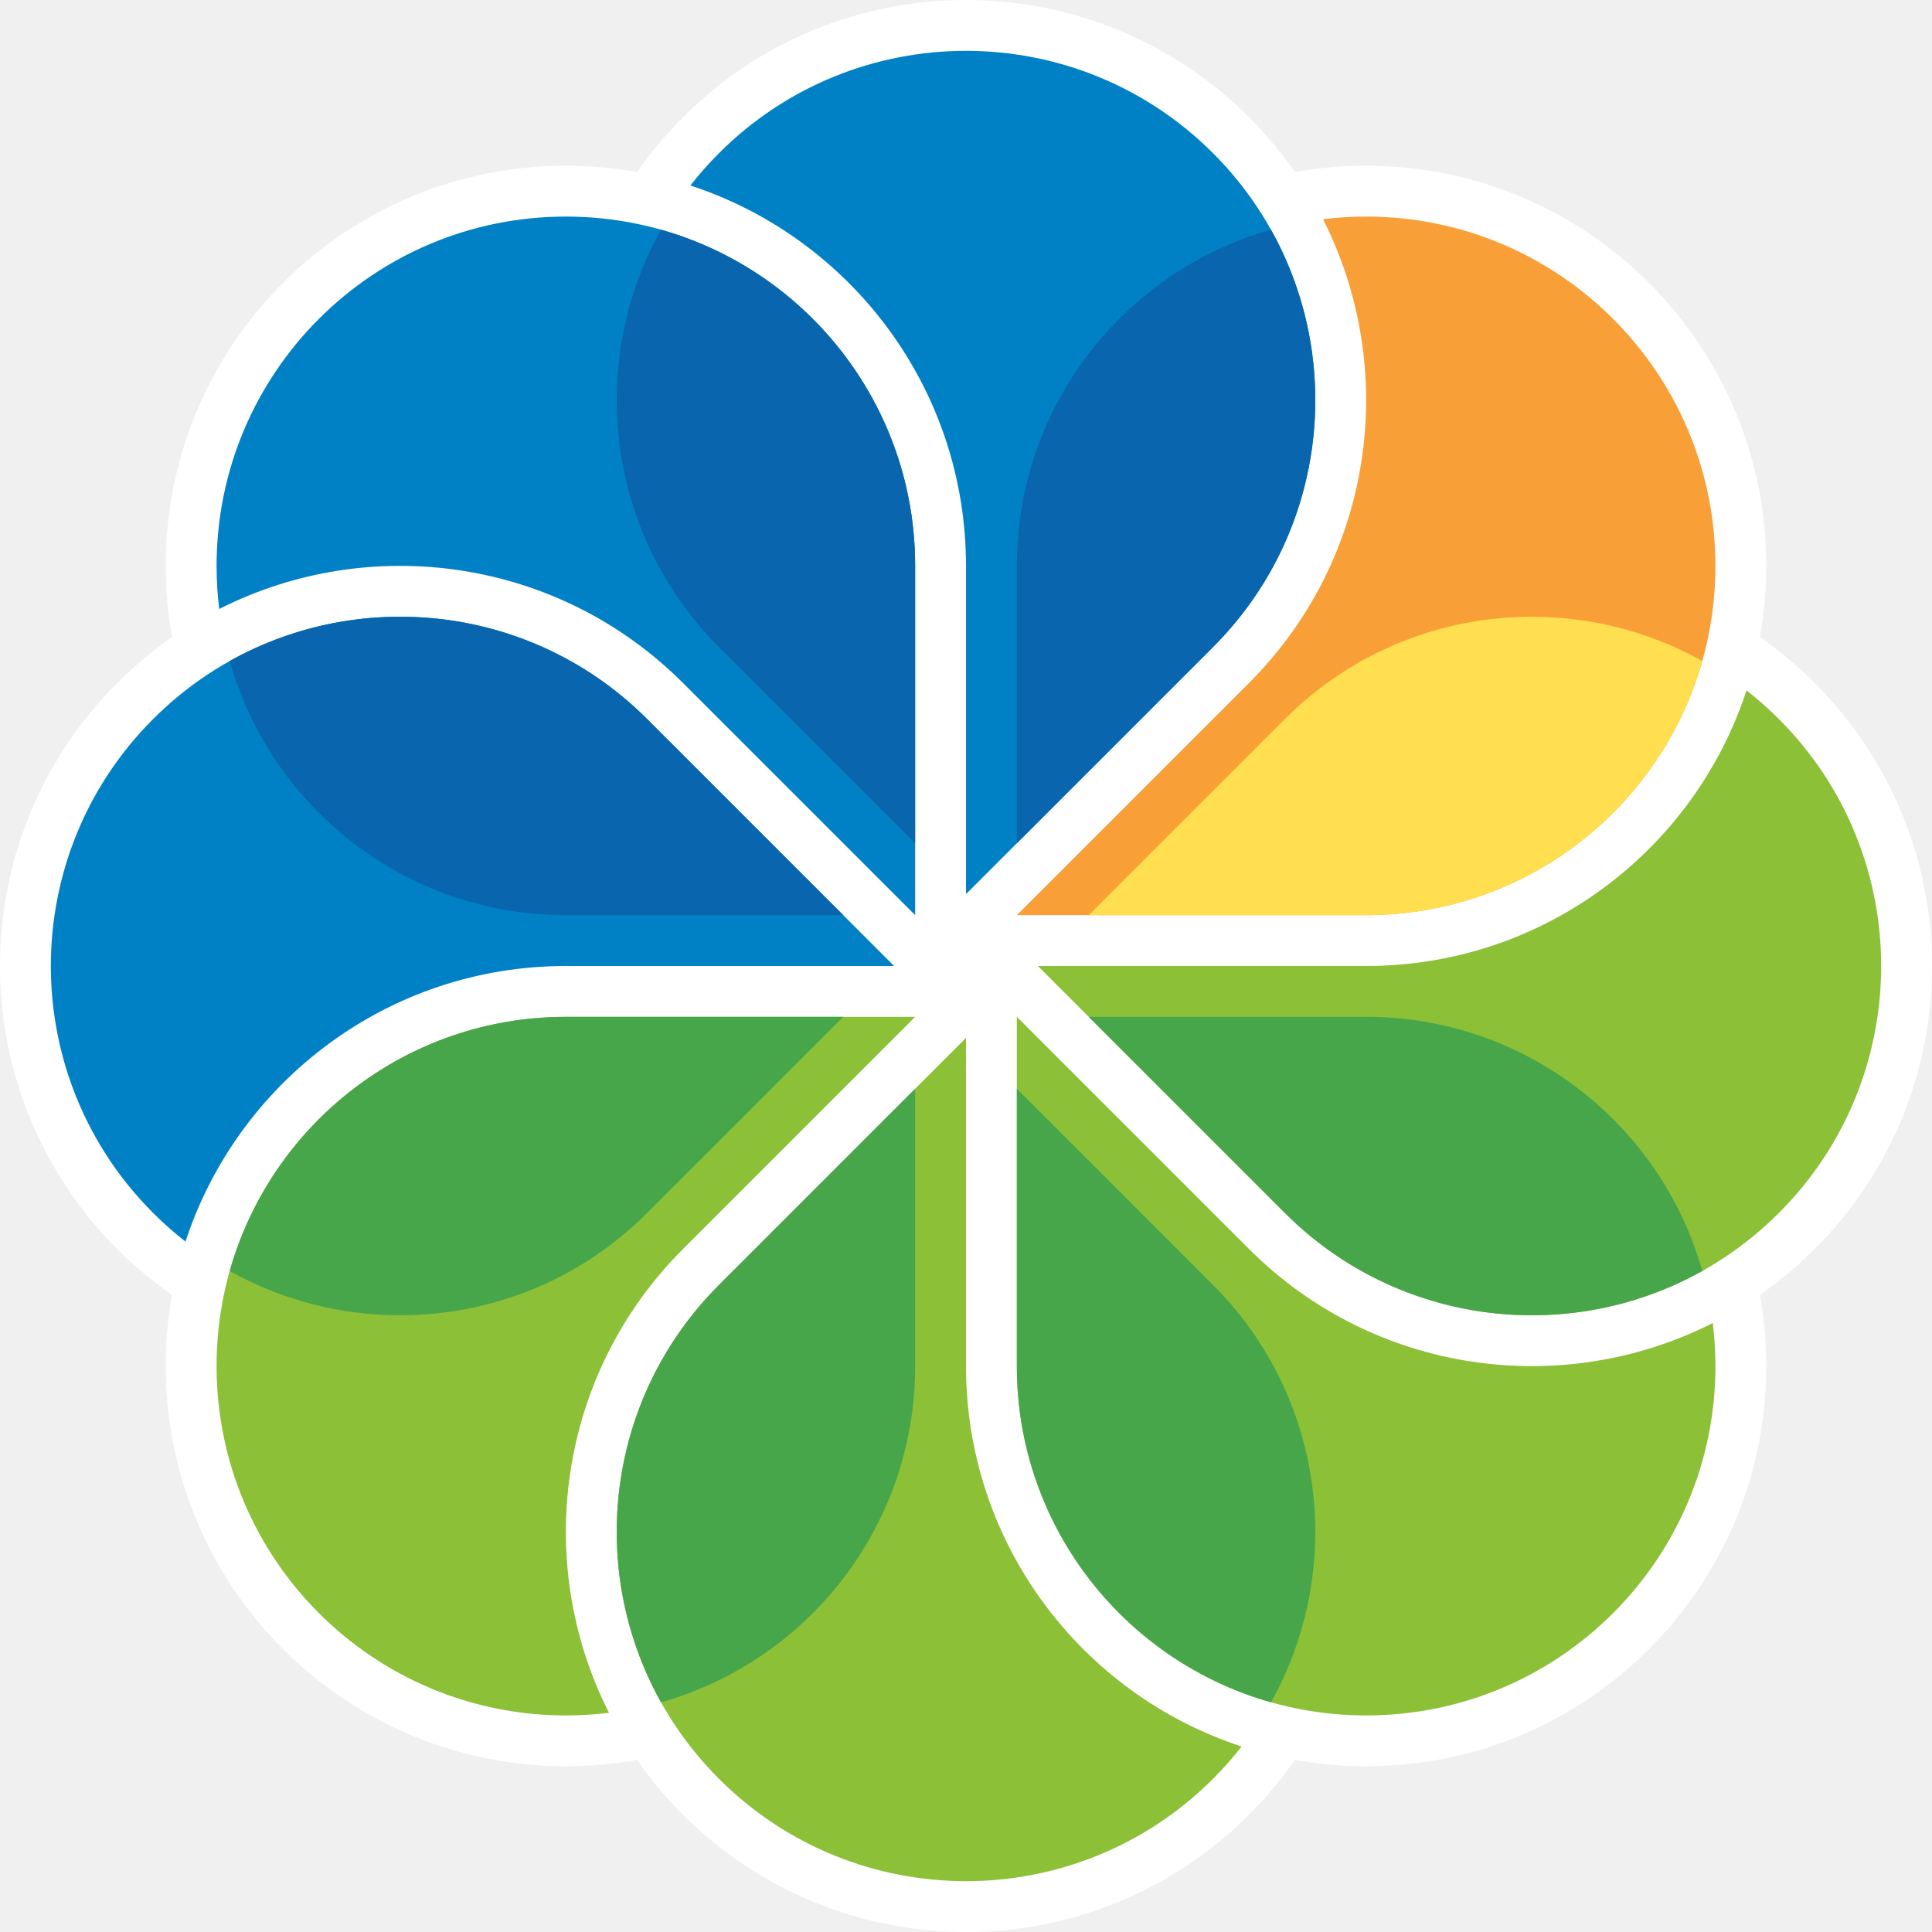
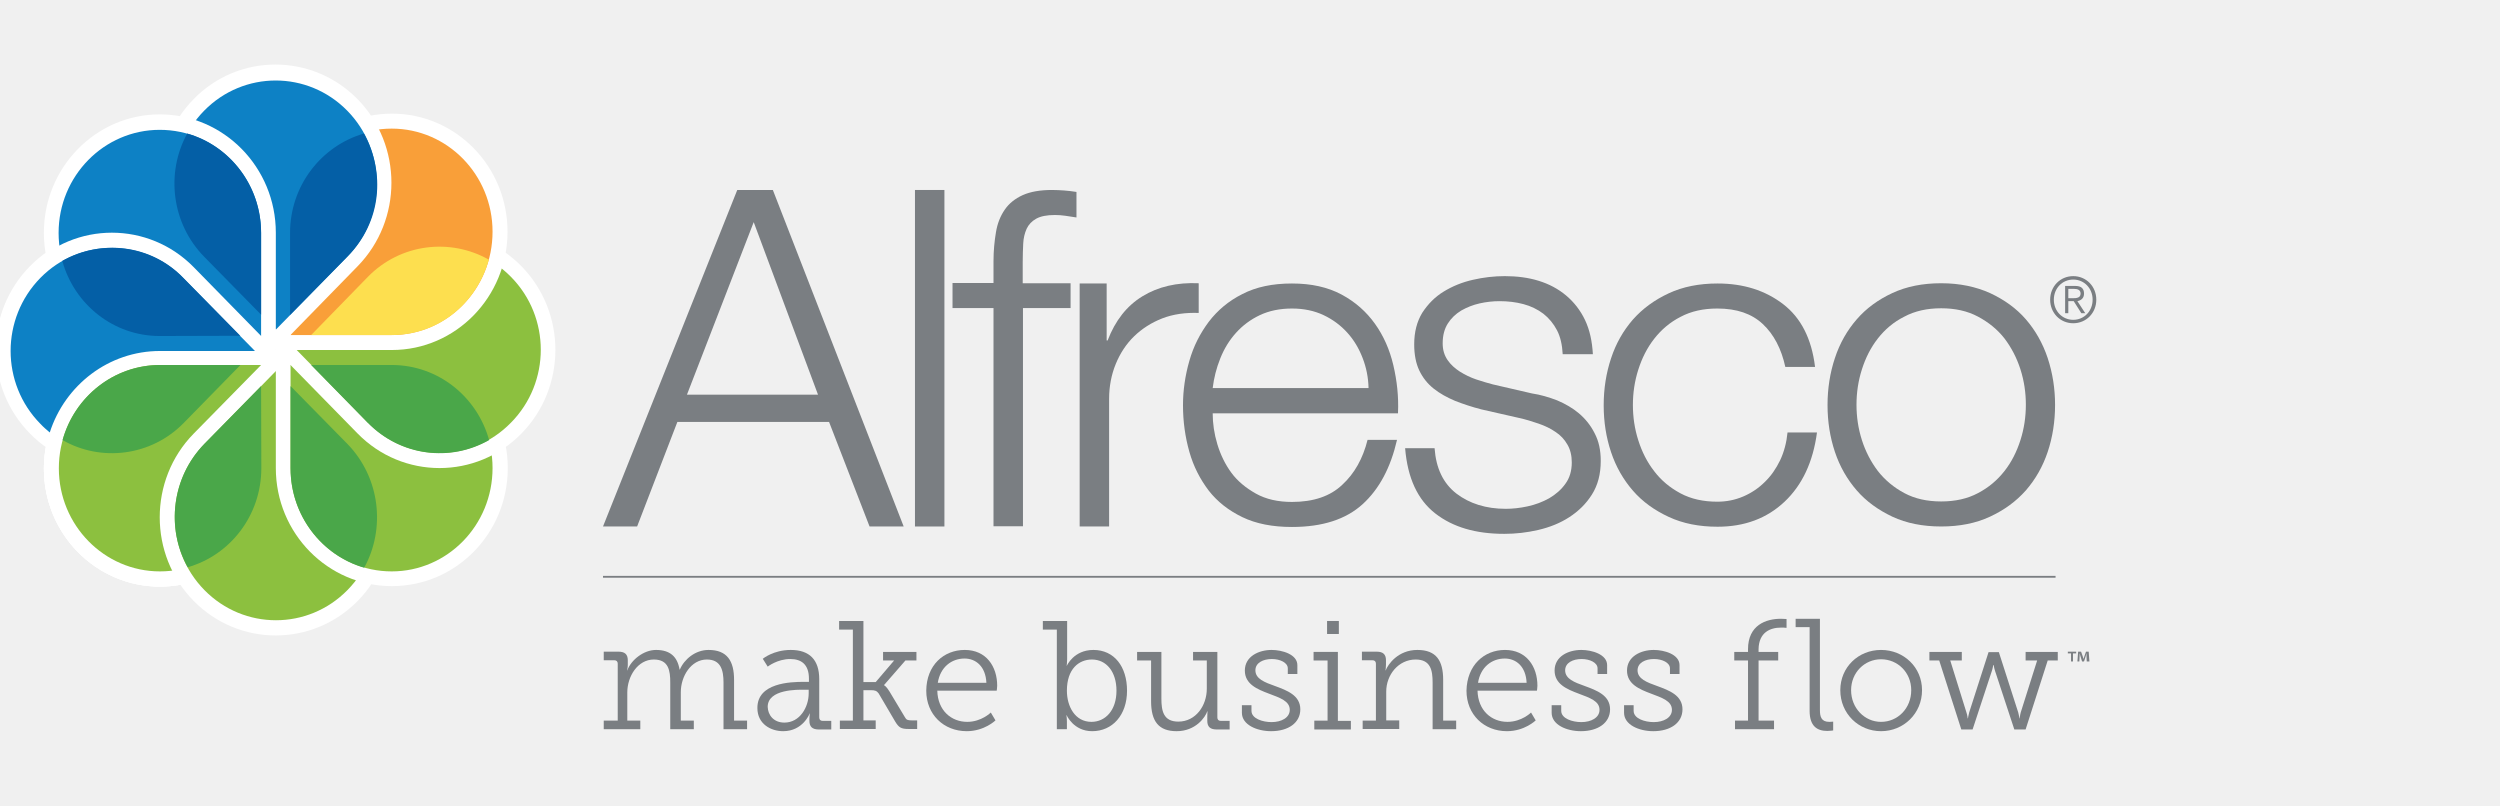
- <svg xmlns="http://www.w3.org/2000/svg" id="svg5017" version="1.1" width="3800" height="3800" xml:space="preserve">
-   <defs id="defs5021">
-     <clipPath clipPathUnits="userSpaceOnUse" id="clipPath5037">
-       <path d="M 0,202 500,202 500,0 0,0 0,202 z" id="path5039" />
-     </clipPath>
-   </defs>
-   <g id="g5025" transform="matrix(1.25,0,0,-1.25,1991.551,1691.873)">
-     <text xml:space="preserve" style="font-size:56px;font-style:normal;font-weight:normal;line-height:125%;letter-spacing:0px;word-spacing:0px;fill:#000000;fill-opacity:1;stroke:none;font-family:Sans;-inkscape-font-specification:Sans" x="22.25" y="76" id="text8252" transform="matrix(0.8,0,0,-0.8,185.9599,134.3645)">
-       <tspan id="tspan8254" x="22.25" y="76" />
-     </text>
-     <path style="fill:#ffffff;fill-opacity:1" d="m -702.827,1092.708 c -347.72,0 -629.624,-281.881 -629.624,-629.605 0,-347.724 281.903,-629.605 629.624,-629.605 -347.72,2e-4 -629.624,-281.881 -629.624,-629.605 0,-347.724 281.903,-629.605 629.624,-629.605 347.72,0 629.599,281.881 629.599,629.605 0,-347.724 281.878,-629.605 629.599,-629.605 347.72,0 629.599,281.881 629.598,629.605 0,347.724 -281.878,629.605 -629.598,629.605 347.72,-1e-4 629.598,281.881 629.598,629.605 0,347.724 -281.878,629.605 -629.598,629.605 -347.72,0 -629.599,-281.881 -629.599,-629.605 0,347.724 -281.878,629.605 -629.599,629.605 z" id="path4476-22" />
-     <path style="fill:#ffffff;fill-opacity:1" d="m -1408.827,278.706 c -245.875,-245.876 -245.891,-644.532 -0.013,-890.41 245.878,-245.878 644.533,-245.862 890.408,0.013 -245.875,-245.875 -245.891,-644.532 -0.013,-890.41 245.878,-245.878 644.533,-245.863 890.408,0.013 245.875,245.876 245.873,644.514 0,890.392 245.877,-245.878 644.515,-245.88 890.39,-0.004 245.875,245.875 245.873,644.514 0,890.392 -245.878,245.878 -644.515,245.88 -890.39,0.005 245.875,245.875 245.873,644.514 0,890.392 -245.878,245.878 -644.515,245.88 -890.39,0 -245.875,-245.875 -245.873,-644.514 0,-890.392 -245.877,245.878 -644.515,245.88 -890.39,0.004 z" id="path4476-22-3" />
-     <path style="fill:#f99f38;fill-opacity:1" d="m 556.364,1012.708 c -22.967,0 -45.598,-1.414 -67.826,-4.15 C 608.318,772.271 569.462,476.201 371.963,278.702 L 6.759,-86.501 l 549.605,0 c 303.541,-7.2e-5 549.605,246.064 549.605,549.605 0,303.541 -246.064,549.605 -549.605,549.605 z" id="path4476-0-7" />
-     <path style="fill:#8bc037;fill-opacity:1" d="m -702.845,-1345.711 c 22.967,0 45.598,1.414 67.826,4.15 -119.779,236.287 -80.923,532.357 116.576,729.856 l 365.203,365.203 -549.605,0 c -303.541,8e-5 -549.605,-246.064 -549.605,-549.605 0,-303.541 246.064,-549.605 549.605,-549.605 z" id="path4476-0-7-8" />
-     <path style="fill:#0081c6;fill-opacity:1" d="m -1252.45,463.103 c 0,-22.967 1.414,-45.598 4.15,-67.826 236.287,119.779 532.357,80.923 729.856,-116.576 l 365.203,-365.203 0,549.605 c 8e-5,303.541 -246.064,549.605 -549.605,549.605 -303.541,0 -549.605,-246.064 -549.605,-549.605 z" id="path4476-0-7-0" />
-     <path style="fill:#8bc037;fill-opacity:1" d="m 1105.969,-796.106 c 0,22.967 -1.414,45.598 -4.15,67.826 -236.287,-119.779 -532.357,-80.923 -729.857,116.576 l -365.203,365.203 0,-549.605 c -8e-5,-303.541 246.064,-549.605 549.605,-549.605 303.541,0 549.605,246.064 549.605,549.605 z" id="path4476-0-7-8-8" />
-     <path style="fill:#0081c6;fill-opacity:1" d="m -461.869,1112.522 c -16.24,-16.24 -31.243,-33.243 -45.025,-50.894 251.776,-82.383 433.654,-319.212 433.654,-598.517 l 1e-5,-516.475 388.629,388.629 c 214.636,214.636 214.636,562.622 -9e-5,777.257 -214.636,214.636 -562.622,214.636 -777.257,10e-5 z" id="path4476-0-7-01" />
-     <path style="fill:#8bc037;fill-opacity:1" d="m 315.388,-1445.525 c 16.24,16.24 31.243,33.243 45.025,50.894 -251.776,82.383 -433.654,319.212 -433.654,598.517 l -4e-5,516.475 -388.629,-388.629 c -214.636,-214.636 -214.636,-562.622 0,-777.258 214.636,-214.636 562.622,-214.636 777.258,0 z" id="path4476-0-7-8-0" />
-     <path style="fill:#0081c6;fill-opacity:1" d="m -1352.264,-555.13 c 16.24,-16.24 33.243,-31.243 50.894,-45.025 82.383,251.776 319.212,433.654 598.517,433.654 l 516.475,4e-5 -388.629,388.629 c -214.636,214.636 -562.622,214.636 -777.257,-1.4e-4 -214.636,-214.636 -214.636,-562.622 -10e-5,-777.257 z" id="path4476-0-7-0-0" />
-     <path style="fill:#8bc037;fill-opacity:1" d="m 1205.783,222.127 c -16.24,16.24 -33.243,31.243 -50.894,45.025 C 1072.505,15.376 835.676,-166.501 556.371,-166.502 l -516.475,-3e-5 388.629,-388.629 c 214.636,-214.636 562.622,-214.636 777.258,7e-5 214.636,214.636 214.636,562.622 -10e-5,777.258 z" id="path4476-0-7-8-8-8" />
-     <path style="fill:#0965ad;fill-opacity:1" d="M 406.659,992.048 C 175.883,926.861 6.759,714.738 6.759,463.098 l 0,-436.475 L 315.384,335.273 c 177.93,177.93 208.349,447.501 91.275,656.775 z" id="path4476-0-9" />
-     <path style="fill:#0965ad;fill-opacity:1" d="m -1231.801,313.398 c 65.187,-230.776 277.311,-399.9 528.95,-399.9 l 436.475,0 -308.65,308.625 c -177.93,177.93 -447.501,208.349 -656.775,91.275 z" id="path4476-0-9-6" />
-     <path style="fill:#48a64a;fill-opacity:1" d="m 1085.309,-646.411 c -65.187,230.776 -277.311,399.9 -528.95,399.9 l -436.475,0 308.65,-308.625 c 177.93,-177.93 447.501,-208.349 656.775,-91.275 z" id="path4476-0-9-4" />
-     <path style="fill:#48a64a;fill-opacity:1" d="m -553.151,-1325.062 c 230.776,65.187 399.9,277.311 399.9,528.95 l 0,436.475 -308.625,-308.65 c -177.93,-177.93 -208.349,-447.501 -91.275,-656.775 z" id="path4476-0-9-1" />
-     <path style="fill:#ffdf4f;fill-opacity:1" d="m 817.159,383.098 c -140.656,0 -281.308,-53.658 -388.625,-160.975 l -308.65,-308.625 436.475,0 c 251.639,0 463.763,169.124 528.95,399.9 -83.052,46.462 -175.601,69.7 -268.15,69.7 z" id="path4476-0-5" />
-     <path style="fill:#0965ad;fill-opacity:1" d="m -622.85,723.898 c -10e-6,-140.656 53.658,-281.308 160.975,-388.625 l 308.625,-308.65 0,436.475 c 6e-5,251.639 -169.124,463.763 -399.9,528.95 -46.462,-83.052 -69.7,-175.601 -69.7,-268.15 z" id="path4476-0-5-6" />
-     <path style="fill:#48a64a;fill-opacity:1" d="m 476.359,-1056.911 c 1e-5,140.656 -53.658,281.308 -160.975,388.625 l -308.625,308.65 0,-436.475 c -6.4e-5,-251.639 169.124,-463.763 399.9,-528.95 46.462,83.052 69.7,175.601 69.7,268.15 z" id="path4476-0-5-5" />
-     <path style="fill:#48a64a;fill-opacity:1" d="m -963.65,-716.111 c 140.656,0 281.308,53.658 388.625,160.975 l 308.65,308.625 -436.475,0 c -251.639,1e-4 -463.763,-169.124 -528.95,-399.9 83.052,-46.462 175.601,-69.7 268.15,-69.7 z" id="path4476-0-5-8" />
+ <svg xmlns="http://www.w3.org/2000/svg" version="1.1" id="Layer_1" x="0px" y="0px" viewBox="80 0 912.8 328.2" style="enable-background:new 0 0 912.8 328.2;" xml:space="preserve" width="180" height="58">
+   <style type="text/css">
+ 	.st0{fill:#7A7E82;}
+ 	.st1{fill:#FFFFFF;}
+ 	.st2{fill:#8CC03F;}
+ 	.st3{fill:#F99F39;}
+ 	.st4{fill:#0D81C5;}
+ 	.st5{fill:#045FA6;}
+ 	.st6{fill:#FDDF4F;}
+ 	.st7{fill:#4AA749;}
+ 	.st8{fill:none;stroke:#7A7E82;stroke-width:0.75;stroke-miterlimit:10;}
+ </style>
+   <g>
+     <g>
+       <g>
+         <path class="st0" d="M273.5,293.6h5.3v-23.2c0-0.9-0.5-1.4-1.4-1.4h-4.3v-3.5h6c2.6,0,3.8,1.1,3.8,3.5v1.8c0,1.3-0.3,2.3-0.3,2.3     h0.1c1.6-4.3,6.7-8.3,11.7-8.3c5.7,0,8.7,2.7,9.6,8h0.1c1.8-4.2,6.3-8,11.7-8c7.6,0,10.4,4.5,10.4,12.2v16.6h5.3v3.5h-9.6v-19     c0-5.1-1.1-9.4-6.8-9.4c-6.4,0-10.6,6.8-10.6,13.3v11.6h5.3v3.5h-9.6v-19c0-4.8-0.6-9.4-6.7-9.4c-6.5,0-10.8,6.8-10.8,13.4v11.5     h5.3v3.5h-14.9V293.6z" />
+         <path class="st0" d="M354.6,277.8h2.1v-1.3c0-5.9-3.2-8-7.6-8c-5.3,0-9.2,3.1-9.2,3.1l-2-3.2c0,0,4.3-3.6,11.4-3.6     c7.7,0,11.6,4.1,11.6,11.9v15.6c0,0.9,0.5,1.4,1.4,1.4h3.5v3.5h-5.1c-2.7,0-3.8-1.2-3.8-3.5v-0.6c0-1.5,0.2-2.4,0.2-2.4h-0.1     c0,0-2.7,7.2-10.8,7.2c-5.1,0-10.5-3-10.5-9.4C335.6,278.2,349.2,277.8,354.6,277.8z M346.7,294.4c6.3,0,9.9-6.3,9.9-11.9V281     h-1.8c-2.6,0-14.9-0.3-14.9,7C340,291.3,342.3,294.4,346.7,294.4z" />
+         <path class="st0" d="M369.3,293.6h5.3v-37.1H369V253h9.9v24.9h5l7.5-8.8h-4.5v-3.5h13.6v3.5H396l-8.7,10v0.1     c0.1,0,0.9,0.4,2.2,2.5l6.3,10.5c0.6,1.1,1.1,1.3,2.9,1.3h2.1v3.5h-3.5c-3.1,0-4-0.6-5.5-3.1l-6.7-11.4c-0.8-1.1-1.6-1.3-3.1-1.3     h-3.1v12.3h5v3.5h-14.6V293.6z" />
+         <path class="st0" d="M420.2,264.8c8.7,0,13.2,6.7,13.2,14.6c0,0.8-0.2,2-0.2,2H409c0.2,8.1,5.7,12.7,12.2,12.7     c5.8,0,9.6-3.8,9.6-3.8l1.9,3.2c0,0-4.5,4.4-11.7,4.4c-9.4,0-16.5-6.8-16.5-16.5C404.6,271,411.6,264.8,420.2,264.8z M429,278.2     c-0.3-6.7-4.3-9.9-8.9-9.9c-5.3,0-9.9,3.5-10.9,9.9H429z" />
+         <path class="st0" d="M457.7,256.5H452V253h9.9v15.6c0,1.5-0.2,2.6-0.2,2.6h0.1c0,0,2.8-6.4,10.8-6.4c8.5,0,13.7,6.8,13.7,16.6     c0,10-6,16.5-14.2,16.5c-7.6,0-10.4-6.5-10.4-6.5h-0.1c0,0,0.2,1.1,0.2,2.6v3.1h-4.1V256.5z M471.8,294.1     c5.6,0,10.2-4.6,10.2-12.7c0-7.7-4.1-12.7-10-12.7c-5.3,0-10.2,3.8-10.2,12.7C461.8,287.8,465.1,294.1,471.8,294.1z" />
+         <path class="st0" d="M496.1,269.1h-5.7v-3.5h9.9v19c0,5,0.8,9.4,6.9,9.4c7.1,0,11.6-6.5,11.6-13.4v-11.5h-5.6v-3.5h9.9v26.7     c0,0.9,0.5,1.4,1.4,1.4h3.6v3.5h-5.3c-2.6,0-3.8-1.1-3.8-3.5v-1.6c0-1.3,0.1-2.3,0.1-2.3H519c-0.8,2.4-4.7,8.1-12.5,8.1     c-7.3,0-10.4-4-10.4-12.2V269.1z" />
+         <path class="st0" d="M533.1,287.3h3.9v2.3c0,3.2,4.6,4.6,8.2,4.6c4,0,7.4-1.8,7.4-5c0-3.6-4-4.9-8.5-6.6     c-4.8-1.8-9.8-3.9-9.8-9.4c0-5.8,5.7-8.4,10.9-8.4c4.3,0,10.5,1.8,10.5,6.2v3.6h-3.9v-2.3c0-2.3-3.1-3.8-6.5-3.8     c-3.5,0-6.7,1.5-6.7,4.6c0,3.5,3.8,4.9,8,6.4c4.9,1.8,10.3,3.8,10.3,9.5c0,5.5-4.9,8.9-11.9,8.9c-5.8,0-11.9-2.6-11.9-7.5V287.3z     " />
+         <path class="st0" d="M562.7,293.6h5.3v-24.5h-5.7v-3.5h9.9v28.1h5.3v3.5h-14.9V293.6z M567.8,253h4.8v5.3h-4.8V253z" />
+         <path class="st0" d="M582.4,293.6h5.3v-23.2c0-0.9-0.5-1.4-1.4-1.4h-4.3v-3.5h6c2.6,0,3.8,1.1,3.8,3.5v1.8c0,1.3-0.2,2.3-0.2,2.3     h0.1c0.9-2.4,5-8.3,12.9-8.3c7.8,0,10.5,4.5,10.5,12.2v16.6h5.3v3.5h-9.6v-19c0-5-0.8-9.4-6.9-9.4c-7,0-12,6.2-12,13.1v11.7h5.3     v3.5h-14.9V293.6z" />
+         <path class="st0" d="M640.3,264.8c8.7,0,13.2,6.7,13.2,14.6c0,0.8-0.2,2-0.2,2h-24.2c0.2,8.1,5.7,12.7,12.2,12.7     c5.8,0,9.6-3.8,9.6-3.8l1.9,3.2c0,0-4.5,4.4-11.7,4.4c-9.4,0-16.5-6.8-16.5-16.5C624.8,271,631.8,264.8,640.3,264.8z      M649.1,278.2c-0.3-6.7-4.3-9.9-8.9-9.9c-5.3,0-9.9,3.5-10.9,9.9H649.1z" />
+         <path class="st0" d="M659.3,287.3h3.9v2.3c0,3.2,4.6,4.6,8.2,4.6c4,0,7.4-1.8,7.4-5c0-3.6-4-4.9-8.5-6.6     c-4.8-1.8-9.8-3.9-9.8-9.4c0-5.8,5.6-8.4,10.9-8.4c4.3,0,10.5,1.8,10.5,6.2v3.6H678v-2.3c0-2.3-3.1-3.8-6.5-3.8     c-3.5,0-6.7,1.5-6.7,4.6c0,3.5,3.8,4.9,8,6.4c4.9,1.8,10.3,3.8,10.3,9.5c0,5.5-4.9,8.9-11.9,8.9c-5.8,0-11.9-2.6-11.9-7.5V287.3z     " />
+         <path class="st0" d="M688.8,287.3h3.9v2.3c0,3.2,4.6,4.6,8.2,4.6c4,0,7.4-1.8,7.4-5c0-3.6-4-4.9-8.5-6.6     c-4.8-1.8-9.8-3.9-9.8-9.4c0-5.8,5.7-8.4,10.9-8.4c4.3,0,10.5,1.8,10.5,6.2v3.6h-3.9v-2.3c0-2.3-3.1-3.8-6.5-3.8     c-3.5,0-6.7,1.5-6.7,4.6c0,3.5,3.8,4.9,8,6.4c4.9,1.8,10.3,3.8,10.3,9.5c0,5.5-4.9,8.9-11.9,8.9c-5.8,0-11.9-2.6-11.9-7.5V287.3z     " />
+         <path class="st0" d="M793.5,264.8c9.2,0,16.7,7,16.7,16.4c0,9.5-7.5,16.7-16.7,16.7c-9.2,0-16.6-7.2-16.6-16.7     C776.9,271.8,784.3,264.8,793.5,264.8z M793.5,294.1c6.8,0,12.3-5.5,12.3-12.9c0-7.2-5.5-12.6-12.3-12.6     c-6.7,0-12.2,5.4-12.2,12.6C781.3,288.5,786.8,294.1,793.5,294.1z" />
+         <path class="st0" d="M813.3,265.6h13.1v3.5h-4.7l6.6,21.2c0.4,1.1,0.5,2.4,0.5,2.4h0.1c0,0,0.2-1.3,0.5-2.4l7.9-24.6h4.2     l7.9,24.6c0.3,1.1,0.5,2.4,0.5,2.4h0.1c0,0,0.1-1.3,0.4-2.4l6.7-21.2h-4.7v-3.5h13.1v3.5h-4.1l-9,28.1h-4.6l-7.8-23.7     c-0.4-1.1-0.6-2.5-0.6-2.5h-0.2c0,0-0.2,1.4-0.6,2.5l-7.8,23.7h-4.6l-9-28.1h-4V265.6z" />
+         <path class="st0" d="M752.7,255.7c0.9,0,1.7,0,2.3,0.1v-3.6c-0.7,0-1.5-0.1-2.3-0.1c-6.1,0-13.4,2.6-13.4,12.4v1.1h-5.6v3.5h5.6     v24.5H734v3.5h15.9v-3.5h-6.3v-24.5h8v-3.5h-8v-1.1C743.7,257.6,748.4,255.7,752.7,255.7z" />
+         <path class="st0" d="M772.4,294.1c-3.3,0-3.8-2.2-3.8-4.8v-31h0v-2.3h0v-0.5h0v-3.4h-9.9v3.4h5.7v2.8v1.4v29.9     c0,6.2,3,8.2,7.2,8.2c1.2,0,2.4-0.2,2.4-0.2V294C773.9,294,773.2,294.1,772.4,294.1z" />
+       </g>
+       <g>
+         <path class="st0" d="M873,265.5v0.7h-1.3v3.3h-0.8v-3.3h-1.3v-0.7H873z M877.3,269.5l-0.1-2.3c0-0.3,0-0.7,0-1.1h0     c-0.1,0.4-0.2,0.8-0.3,1.2l-0.7,2.2h-0.8l-0.7-2.3c-0.1-0.3-0.2-0.8-0.3-1.1h0c0,0.4,0,0.7,0,1.1l-0.1,2.3h-0.8l0.3-4h1.2l0.7,2     c0.1,0.3,0.2,0.6,0.3,1h0c0.1-0.4,0.2-0.7,0.3-1l0.7-2h1.1l0.3,4H877.3z" />
+       </g>
+     </g>
+     <g>
+       <g>
+         <path class="st0" d="M272.8,214.5h13.9l16.4-42.6h61.8l16.5,42.6h13.9L342,77.4h-14.5L272.8,214.5L272.8,214.5z M334.2,90.5     l26.2,70.3H307L334.2,90.5L334.2,90.5z" />
+         <polygon class="st0" points="399.9,214.5 411.9,214.5 411.9,77.4 399.9,77.4 399.9,214.5    " />
+         <path class="st0" d="M463.2,115.4h-19.4v-8.6c0-2.7,0.1-5.2,0.2-7.5c0.1-2.3,0.6-4.3,1.4-6.1c0.8-1.7,2.1-3.1,3.9-4.1     c1.8-1,4.3-1.5,7.6-1.5c1.4,0,2.8,0.1,4.2,0.3c1.4,0.2,2.9,0.4,4.6,0.7V78.2c-1.9-0.3-3.6-0.5-5.1-0.6c-1.5-0.1-3.2-0.2-4.9-0.2     c-4.8,0-8.8,0.7-11.9,2.1c-3.1,1.4-5.6,3.4-7.3,5.9c-1.8,2.6-3,5.6-3.6,9.2c-0.6,3.6-1,7.5-1,11.7v9h-16.7v10.2h16.7v88.9h12     v-88.9h19.4V115.4L463.2,115.4z" />
+         <path class="st0" d="M467,214.5h12v-52c0-5,0.9-9.8,2.7-14.2c1.8-4.4,4.3-8.2,7.5-11.3c3.2-3.1,7.1-5.6,11.5-7.3     c4.4-1.7,9.4-2.4,14.8-2.2v-12.1c-8.9-0.4-16.5,1.4-22.9,5.3c-6.4,3.9-11.1,9.9-14.2,18H478v-23.2h-11V214.5L467,214.5z" />
+         <path class="st0" d="M596.7,168.2c0.3-6.5-0.4-13-1.9-19.4c-1.5-6.4-4-12-7.5-16.9c-3.5-4.9-8-8.9-13.6-11.9     c-5.6-3-12.3-4.5-20.2-4.5c-7.9,0-14.6,1.4-20.2,4.3c-5.6,2.8-10.1,6.6-13.7,11.3c-3.5,4.7-6.2,9.9-7.9,15.9     c-1.7,5.9-2.6,12-2.6,18.1c0,6.7,0.9,13,2.6,19c1.7,6,4.4,11.2,7.9,15.8c3.5,4.5,8.1,8.1,13.7,10.8c5.6,2.7,12.3,4,20.2,4     c12.4,0,22-3.1,28.8-9.3c6.8-6.2,11.4-14.9,14-26.2h-12c-1.9,7.6-5.3,13.7-10.3,18.3c-4.9,4.7-11.8,7-20.5,7     c-5.7,0-10.6-1.1-14.7-3.4c-4.1-2.3-7.5-5.1-10-8.5c-2.5-3.4-4.4-7.3-5.7-11.6c-1.3-4.3-1.9-8.5-1.9-12.6H596.7L596.7,168.2z      M521.2,158.1c0.5-4.1,1.5-8.1,3.1-12.1c1.6-4,3.7-7.4,6.4-10.4c2.7-3,5.9-5.4,9.7-7.2c3.8-1.8,8.2-2.7,13.1-2.7     c4.8,0,9.1,0.9,12.9,2.7c3.8,1.8,7,4.2,9.7,7.2c2.7,3,4.7,6.4,6.2,10.3c1.5,3.9,2.3,7.9,2.4,12.2H521.2L521.2,158.1z" />
+         <path class="st0" d="M676.1,144.4c-0.3-5.4-1.3-10-3.2-14c-1.9-4-4.5-7.3-7.7-10c-3.2-2.7-7-4.7-11.2-6     c-4.2-1.3-8.8-1.9-13.8-1.9c-4.3,0-8.7,0.5-13,1.5c-4.4,1-8.3,2.6-11.9,4.8c-3.6,2.2-6.4,5.1-8.7,8.6c-2.2,3.6-3.3,7.9-3.3,12.9     c0,4.2,0.7,7.8,2.1,10.7c1.4,2.9,3.3,5.3,5.8,7.3c2.5,2,5.4,3.6,8.7,5c3.3,1.3,6.9,2.5,10.8,3.5l15.4,3.5     c2.7,0.6,5.3,1.4,7.9,2.3c2.6,0.9,4.9,2,6.9,3.4c2,1.3,3.6,3,4.8,5.1c1.2,2,1.8,4.5,1.8,7.3c0,3.5-0.9,6.4-2.6,8.7     c-1.7,2.4-3.9,4.3-6.6,5.9c-2.7,1.5-5.6,2.6-8.8,3.3c-3.2,0.7-6.2,1-8.9,1c-8,0-14.7-2.1-20.1-6.2c-5.4-4.2-8.3-10.3-8.9-18.5     h-12c1,12.2,5.1,21,12.3,26.6c7.2,5.6,16.5,8.3,28.1,8.3c4.6,0,9.2-0.5,13.9-1.6c4.7-1.1,8.9-2.8,12.6-5.2     c3.7-2.4,6.8-5.4,9.2-9.2c2.4-3.8,3.6-8.3,3.6-13.7c0-4.4-0.8-8.1-2.5-11.3c-1.6-3.2-3.8-5.9-6.4-8.1c-2.6-2.2-5.6-3.9-8.9-5.3     c-3.4-1.3-6.8-2.3-10.2-2.8l-16-3.7c-2-0.5-4.2-1.2-6.7-2c-2.4-0.8-4.6-1.9-6.7-3.2c-2-1.3-3.7-2.8-5-4.7c-1.3-1.9-2-4.1-2-6.8     c0-3.2,0.7-5.9,2.1-8.1c1.4-2.2,3.2-3.9,5.5-5.3c2.3-1.3,4.8-2.3,7.5-2.9c2.7-0.6,5.4-0.9,8.1-0.9c3.4,0,6.7,0.4,9.7,1.2     c3,0.8,5.7,2.1,8.1,3.9c2.3,1.8,4.2,4.1,5.6,6.8c1.4,2.7,2.1,6,2.3,9.7H676.1L676.1,144.4z" />
+         <path class="st0" d="M766.6,149.4c-1.4-11.4-5.7-19.9-13-25.5c-7.3-5.6-16.2-8.4-26.7-8.4c-7.5,0-14.1,1.3-19.9,4     c-5.8,2.7-10.6,6.2-14.6,10.7c-3.9,4.5-6.9,9.7-8.9,15.8c-2,6-3,12.4-3,19.1c0,6.8,1,13.1,3,19.1c2,6,5,11.2,8.9,15.7     c3.9,4.5,8.8,8,14.6,10.7c5.8,2.7,12.4,4,19.9,4c11,0,20.1-3.4,27.3-10.2c7.2-6.8,11.6-16.2,13.2-28.2h-12     c-0.4,4.1-1.4,7.9-3,11.3c-1.7,3.5-3.7,6.4-6.3,8.9c-2.5,2.5-5.5,4.5-8.8,5.9c-3.3,1.4-6.8,2.1-10.5,2.1c-5.7,0-10.7-1.1-15-3.4     c-4.3-2.3-7.9-5.3-10.7-9c-2.9-3.7-5-7.9-6.5-12.6c-1.5-4.7-2.2-9.5-2.2-14.4c0-4.9,0.7-9.7,2.2-14.4c1.5-4.7,3.6-8.9,6.5-12.6     c2.9-3.7,6.4-6.7,10.7-8.9c4.3-2.3,9.3-3.4,15-3.4c7.9,0,14,2.1,18.5,6.3c4.5,4.2,7.6,10.1,9.2,17.5H766.6L766.6,149.4z" />
+         <path class="st0" d="M818,115.4c-7.5,0-14.1,1.3-19.9,4c-5.8,2.7-10.6,6.2-14.5,10.7c-3.9,4.5-6.9,9.7-8.9,15.8     c-2,6-3,12.4-3,19.1c0,6.8,1,13.1,3,19.1c2,6,5,11.2,8.9,15.7c3.9,4.5,8.8,8,14.5,10.7c5.8,2.7,12.4,4,19.9,4     c7.5,0,14.1-1.3,19.9-4c5.8-2.7,10.6-6.2,14.6-10.7c3.9-4.5,6.9-9.7,8.9-15.7c2-6,3-12.4,3-19.1c0-6.7-1-13-3-19.1     c-2-6-5-11.3-8.9-15.8c-3.9-4.5-8.8-8-14.6-10.7C832.1,116.8,825.5,115.4,818,115.4L818,115.4z M818,125.6c5.7,0,10.7,1.1,15,3.4     c4.3,2.3,7.9,5.2,10.8,8.9c2.8,3.7,5,7.9,6.5,12.6c1.5,4.7,2.2,9.5,2.2,14.4c0,4.9-0.7,9.7-2.2,14.4c-1.5,4.7-3.6,8.9-6.5,12.6     c-2.9,3.7-6.4,6.7-10.8,9c-4.3,2.3-9.3,3.4-15,3.4c-5.7,0-10.7-1.1-15-3.4c-4.3-2.3-7.9-5.3-10.8-9c-2.8-3.7-5-7.9-6.5-12.6     c-1.5-4.7-2.2-9.5-2.2-14.4c0-4.9,0.7-9.7,2.2-14.4c1.5-4.7,3.6-8.9,6.5-12.6c2.9-3.7,6.4-6.7,10.8-8.9     C807.3,126.7,812.3,125.6,818,125.6L818,125.6z" />
+         <g>
+           <path class="st0" d="M881.2,122.1c0,5.4-4.1,9.6-9.4,9.6c-5.3,0-9.4-4.2-9.4-9.6c0-5.4,4.1-9.6,9.4-9.6      C877.1,112.5,881.2,116.7,881.2,122.1z M863.9,122.1c0,4.6,3.4,8.2,7.9,8.2c4.5,0,7.9-3.6,7.9-8.2c0-4.6-3.4-8.2-7.9-8.2      C867.3,113.9,863.9,117.5,863.9,122.1z M869.8,127.6h-1.3v-11.1h4.2c2.4,0,3.5,1.1,3.5,3.1c0,2-1.3,2.8-2.7,3.1l3.2,4.9h-1.6      l-3.1-4.9h-2.2V127.6z M871.5,121.5c1.6,0,3.3-0.1,3.3-1.9c0-1.5-1.3-1.9-2.6-1.9h-2.4v3.8H871.5z" />
+         </g>
+         <g>
+           <g>
+             <path class="st1" d="M139.5,142.6l-32.2-32.8l-1.2-1.2c-18.4-18.9-48.5-18.9-66.8-0.1c-18.5,18.8-18.5,49.3,0,68.1       c18.3,18.8,48.3,18.8,66.7,0L139.5,142.6z" />
+           </g>
+           <path class="st1" d="M139.5,142.6V189l0.1,1.7c0,26.6-21.2,48.3-47.3,48.3c-26.1,0-47.3-21.5-47.3-48.1      c0-26.6,21.2-48.2,47.3-48.2H139.5z" />
+           <path class="st1" d="M139.5,142.6V189l0.1,1.7c0,26.6-21.2,48.3-47.3,48.3c-26.1,0-47.3-21.5-47.3-48.1      c0-26.6,21.2-48.2,47.3-48.2H139.5z" />
+           <path class="st1" d="M139.5,142.6V189l0.1,1.7c0,26.6-21.2,48.3-47.3,48.3c-26.1,0-47.3-21.5-47.3-48.1c0-3,0.3-5.8,0.8-8.6      c18.4,13.1,43.9,11.2,60.3-5.6L139.5,142.6L139.5,142.6z" />
+           <path class="st2" d="M92.3,148.7c-22.7,0-41.2,18.9-41.2,42.1c0,23.2,18.5,42,41.2,42c22.8,0,41.2-18.8,41.2-42V189v-40.3H92.3      L92.3,148.7z" />
+           <path class="st1" d="M139.5,142.6l32.1,32.8l1.3,1.2c18.4,18.8,18.4,49.4,0,68.2c-18.5,18.8-48.4,18.8-66.9,0      c-18.4-18.8-18.4-49.3,0-68.1L139.5,142.6z" />
+           <path class="st2" d="M110.4,180.9c-16.1,16.4-16.1,43.1,0,59.5c16.1,16.4,42.2,16.4,58.3,0c16.1-16.4,16.1-43.1,0-59.5l-1.3-1.2      l-27.9-28.5L110.4,180.9L110.4,180.9z" />
+           <path class="st1" d="M139.5,142.6H185l1.7-0.1c26.1,0,47.3,21.6,47.3,48.2c0,26.6-21.1,48.1-47.2,48.1      c-26.1,0-47.3-21.5-47.3-48.1V142.6z" />
+           <path class="st2" d="M145.5,190.7c0,23.2,18.4,42.1,41.2,42.1c22.7,0,41.1-18.8,41.1-42.1c0-23.3-18.4-42-41.1-42H185h-39.5      v41.9V190.7z" />
+           <path class="st1" d="M139.5,142.6l32.1-32.8l1.2-1.2c18.4-18.8,48.4-18.9,66.8-0.1c18.4,18.8,18.4,49.3,0,68.1      c-18.4,18.8-48.4,18.8-66.8,0L139.5,142.6z" />
+           <path class="st2" d="M177.1,172.2c16,16.5,42.1,16.5,58.2,0c16.2-16.4,16.2-43,0-59.4c-16.1-16.4-42.2-16.4-58.2,0l-1.3,1.3      L148,142.6l29,29.6L177.1,172.2z" />
+           <path class="st1" d="M139.5,142.6V96.2v-1.7c0-26.6,21.1-48.2,47.3-48.2c26,0,47.1,21.5,47.1,48.1c0,26.6-21.1,48.2-47.1,48.2      H139.5z" />
+           <g>
+             <path class="st3" d="M186.7,136.5c22.7,0,41.1-18.8,41.1-42.1c0-23.2-18.4-42-41.1-42c-22.8,0-41.3,18.9-41.3,42l0.1,1.8v40.3       h41H186.7z" />
+             <path class="st1" d="M139.5,142.6l-32.2-32.8l-1.3-1.2c-18.4-18.9-18.4-49.4,0-68.2c18.3-18.8,48.3-18.8,66.8,0       c18.4,18.8,18.4,49.3,0,68.1L139.5,142.6z" />
+           </g>
+           <path class="st4" d="M168.6,104.6c16.1-16.4,16.1-43.1,0-59.5c-16.1-16.4-42.2-16.4-58.3,0c-16.1,16.4-16.1,43.1,0,59.5l1.2,1.3      l28,28.4L168.6,104.6L168.6,104.6z" />
+           <path class="st1" d="M139.5,143H94l-1.7,0c-26,0-47.3-21.6-47.3-48.2c0-26.6,21.2-48.2,47.2-48.2c26.1,0,47.3,21.6,47.3,48.2      V143z" />
+           <path class="st4" d="M133.5,94.9c0-23.2-18.4-42-41.3-42c-22.7,0-41.2,18.8-41.2,42c0,23.2,18.5,42.1,41.2,42.1l1.8,0h39.5V94.9      L133.5,94.9z" />
+           <path class="st1" d="M139.5,143l-114,0c0-12.3,4.5-24.7,13.9-34.1c18.3-18.8,48.3-18.8,66.7,0L139.5,143z" />
+           <path class="st4" d="M101.8,113.3L131,143H92.3c-20.9,0-38.7,13.9-44.9,33.2c-1.3-1.1-2.6-2.2-3.8-3.5      c-16.2-16.4-16.2-43,0-59.5C59.6,96.9,85.8,96.9,101.8,113.3" />
+           <path class="st5" d="M101.9,113.3l23.1,23.5l-32.8,0.1c-18.9,0-34.8-12.9-39.7-30.6C68.2,97.4,88.7,99.5,101.9,113.3      L101.9,113.3z" />
+           <path class="st5" d="M133.5,94.9l0,33.3l-23.2-23.6C97,91,94.6,70.4,103.4,54.4C120.7,59.3,133.5,75.6,133.5,94.9L133.5,94.9z" />
+           <path class="st5" d="M145.3,128.3V94.9c0-19.3,12.8-35.5,30.1-40.5c8.8,16,7.1,36.1-6.6,50L145.3,128.3z" />
+           <path class="st6" d="M153.9,136.5l23.1-23.7c13.3-13.6,33.6-15.9,49.3-7c-5,17.7-20.1,30.3-38.7,30.7L153.9,136.5z" />
+           <path class="st7" d="M153.9,148.7h32.8c18.9,0,34.8,12.9,39.7,30.6c-15.8,9-36,6.6-49.4-7L153.9,148.7z" />
+           <path class="st7" d="M145.5,190.5v-33.2l23.2,23.6c13.3,13.7,15.6,34.4,6.8,50.4c-17.3-5-30-21.3-30-40.5V190.5z" />
+           <path class="st7" d="M110.4,180.8l23.1-23.5l0.1,33.4c0,19.3-12.7,35.5-30,40.4C94.7,215.2,97.1,194.5,110.4,180.8L110.4,180.8z      " />
+           <path class="st7" d="M92.5,148.7h32.6L102,172.3c-13.3,13.6-33.7,16-49.4,7c4.9-17.7,20.9-30.6,39.8-30.6H92.5z" />
+         </g>
+       </g>
+       <line class="st8" x1="864.6" y1="235" x2="272.8" y2="235" />
+     </g>
  </g>
</svg>
